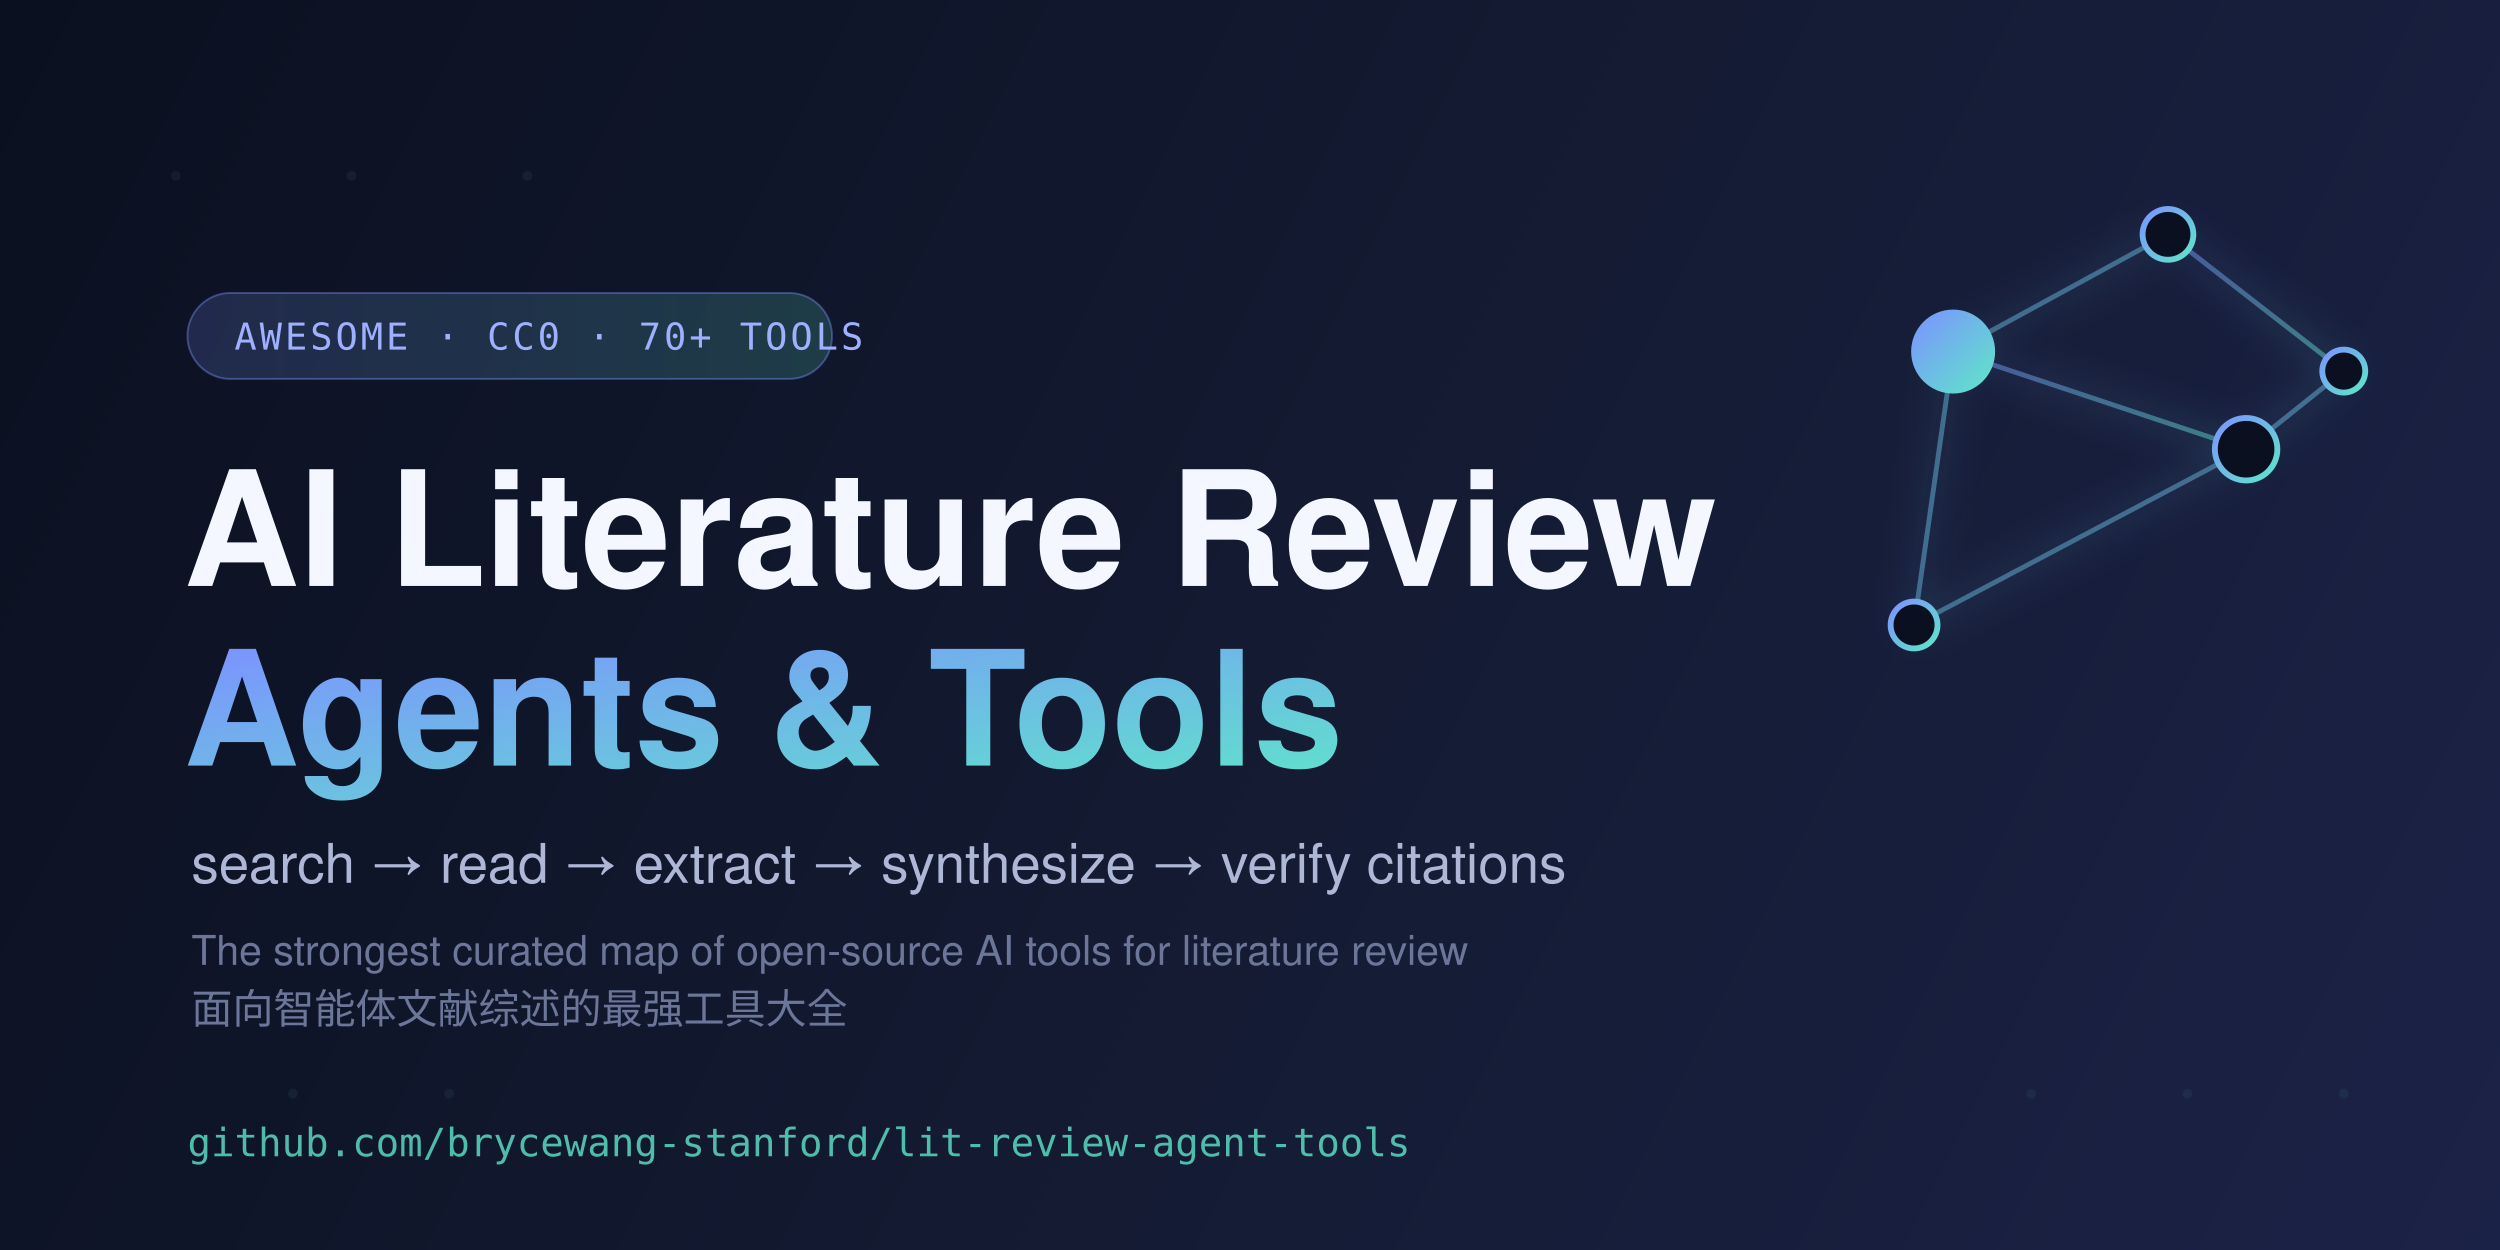
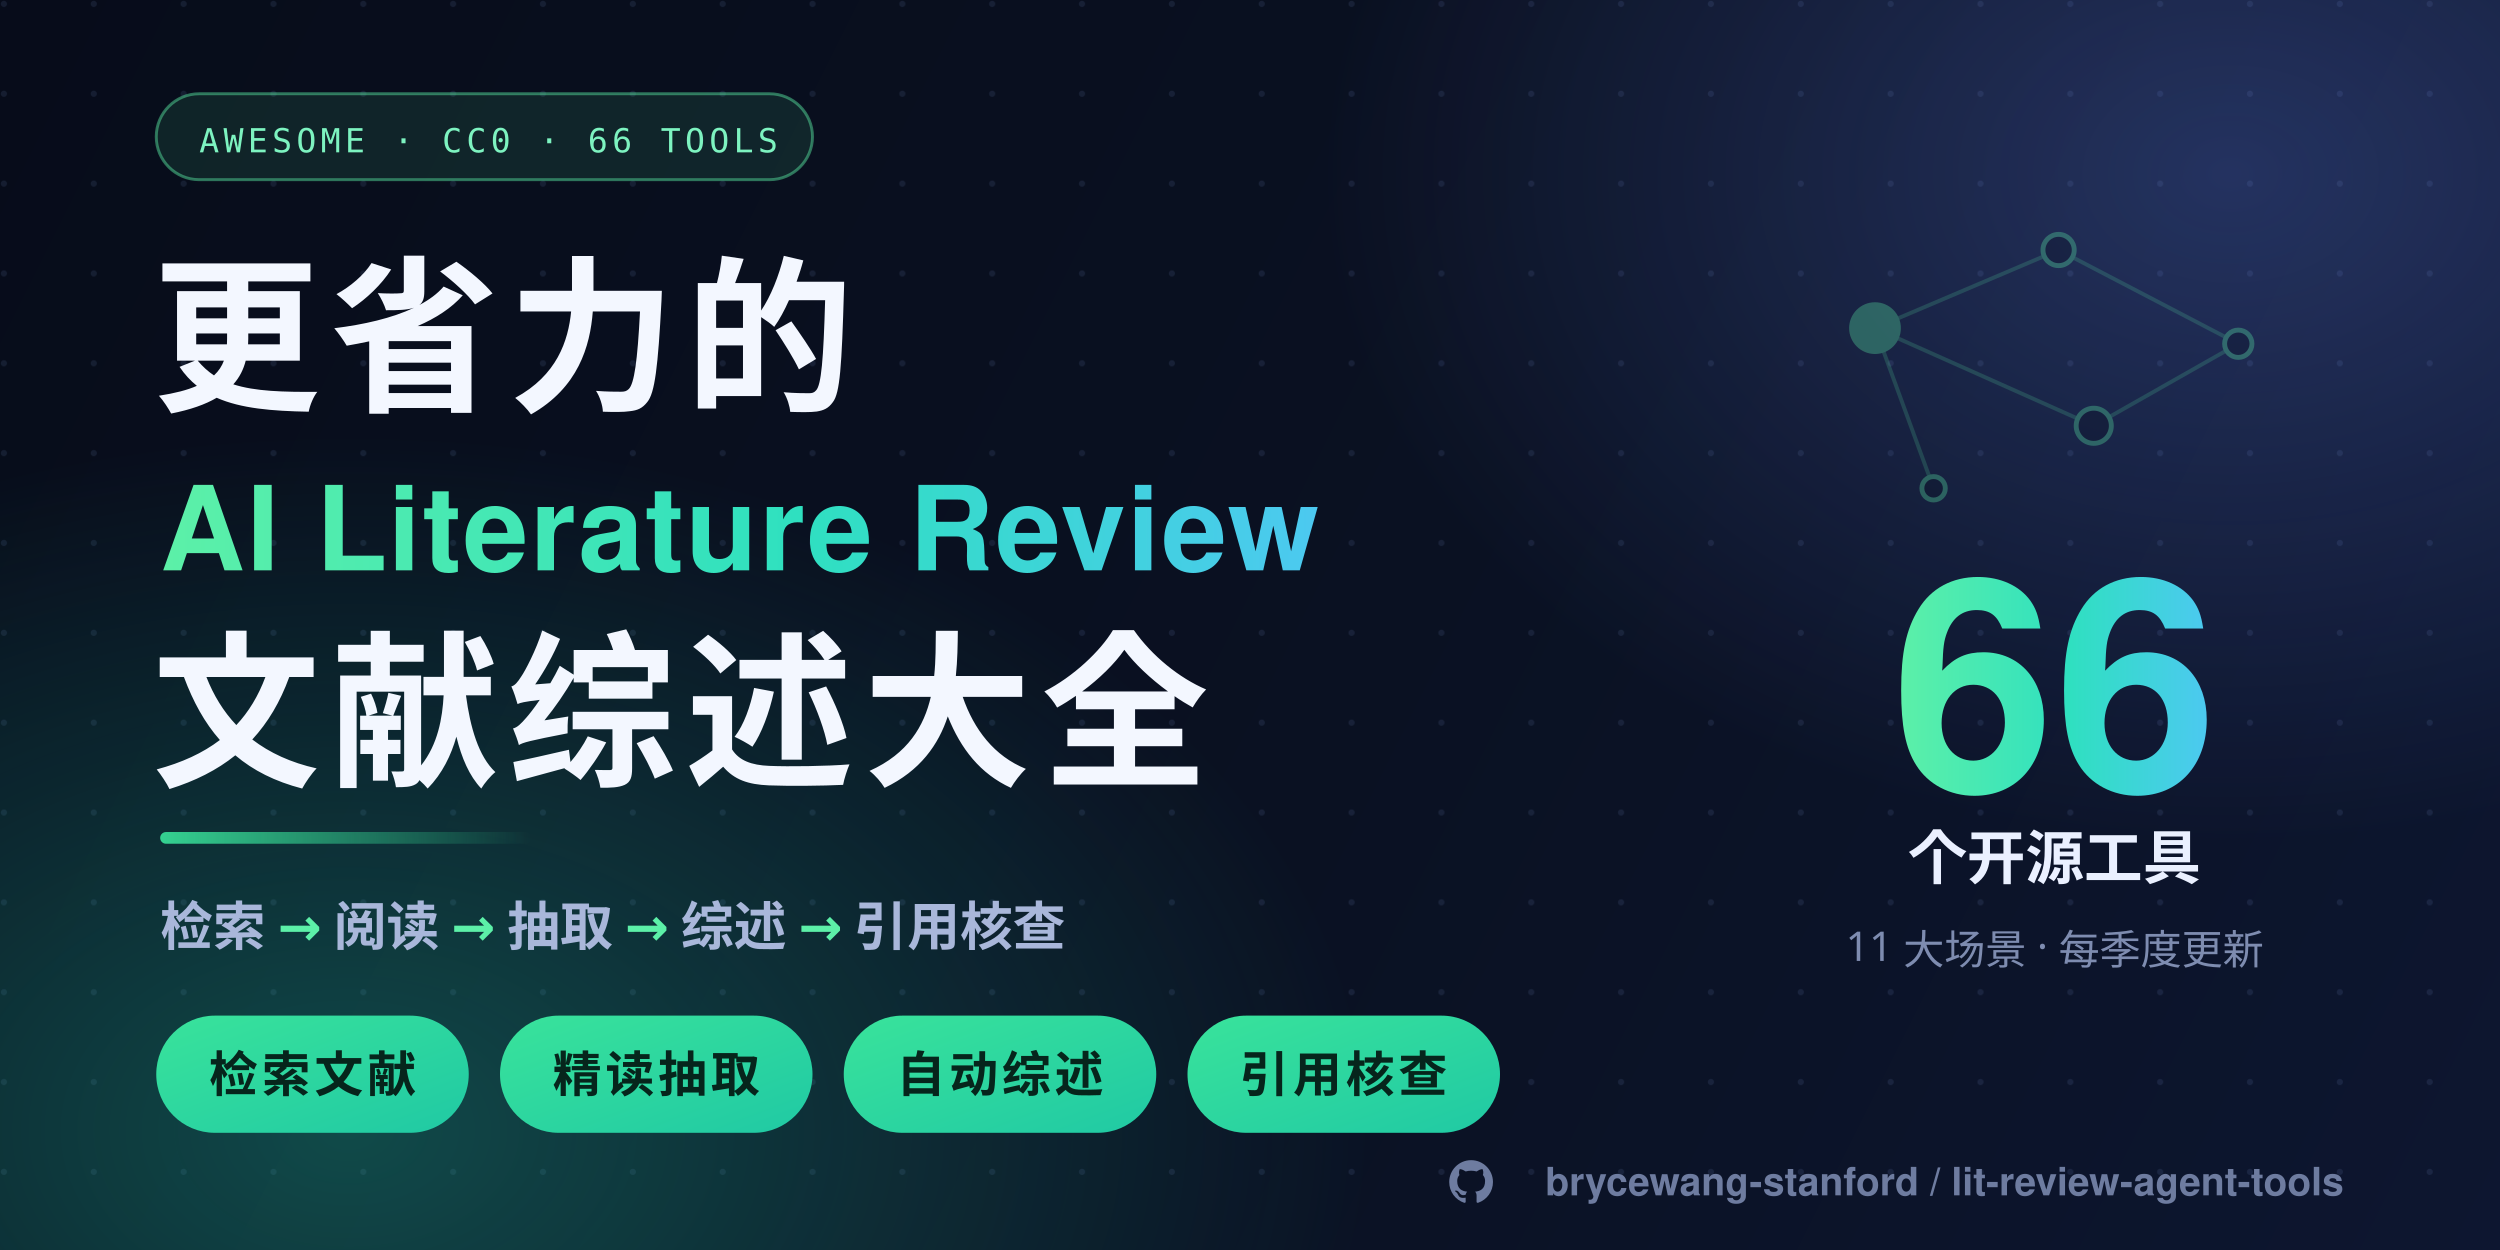
- <svg xmlns="http://www.w3.org/2000/svg" width="1280" height="640" viewBox="0 0 1280 640" fill="none" role="img" aria-label="Awesome AI Literature Review Agents and Tools">
+ <svg xmlns="http://www.w3.org/2000/svg" xmlns:xlink="http://www.w3.org/1999/xlink" width="1280" height="640" viewBox="0 0 1280 640" role="img" aria-label="Awesome AI Literature Review Agents and Tools - 更省力的 AI 文献综述大全">
  <defs>
    <linearGradient id="bg" x1="0" y1="0" x2="1280" y2="640" gradientUnits="userSpaceOnUse">
-       <stop offset="0" stop-color="#0B1020" />
-       <stop offset="0.55" stop-color="#141B33" />
-       <stop offset="1" stop-color="#1B2247" />
+       <stop offset="0" stop-color="#070C1A" />
+       <stop offset="0.55" stop-color="#0A1122" />
+       <stop offset="1" stop-color="#0D1630" />
    </linearGradient>
-     <linearGradient id="accent" x1="0" y1="0" x2="1" y2="1">
-       <stop offset="0" stop-color="#7C93FF" />
-       <stop offset="1" stop-color="#5EE6C9" />
+     <radialGradient id="glowGreen" cx="0.5" cy="0.5" r="0.5">
+       <stop offset="0" stop-color="#22D3AE" stop-opacity="0.30" />
+       <stop offset="1" stop-color="#22D3AE" stop-opacity="0" />
+     </radialGradient>
+     <radialGradient id="glowBlue" cx="0.5" cy="0.5" r="0.5">
+       <stop offset="0" stop-color="#6C8CFF" stop-opacity="0.26" />
+       <stop offset="1" stop-color="#6C8CFF" stop-opacity="0" />
+     </radialGradient>
+     <linearGradient id="mint" x1="0" y1="0" x2="1" y2="0">
+       <stop offset="0" stop-color="#5CF0A8" />
+       <stop offset="0.55" stop-color="#2FE0C0" />
+       <stop offset="1" stop-color="#4CC9F0" />
    </linearGradient>
-     <linearGradient id="pill" x1="0" y1="0" x2="1" y2="0">
-       <stop offset="0" stop-color="#7C93FF" stop-opacity="0.18" />
-       <stop offset="1" stop-color="#5EE6C9" stop-opacity="0.18" />
+     <linearGradient id="pillGrad" x1="0" y1="0" x2="1" y2="1">
+       <stop offset="0" stop-color="#39E39B" />
+       <stop offset="1" stop-color="#20C9A4" />
    </linearGradient>
-     <filter id="glow" x="-30%" y="-30%" width="160%" height="160%">
-       <feGaussianBlur stdDeviation="9" result="b" />
-       <feMerge>
-         <feMergeNode in="b" />
-         <feMergeNode in="SourceGraphic" />
-       </feMerge>
-     </filter>
+     <linearGradient id="rule" x1="0" y1="0" x2="1" y2="0">
+       <stop offset="0" stop-color="#39E39B" stop-opacity="0.9" />
+       <stop offset="1" stop-color="#39E39B" stop-opacity="0" />
+     </linearGradient>
+     <pattern id="dots" width="46" height="46" patternUnits="userSpaceOnUse">
+       <circle cx="2" cy="2" r="1.6" fill="#9FB6FF" fill-opacity="0.10" />
+     </pattern>
+     <g id="glyphGithub">
+       <path d="M8 0C3.58 0 0 3.58 0 8c0 3.54 2.29 6.53 5.47 7.59.4.07.55-.17.55-.38 0-.19-.01-.82-.01-1.49-2.01.37-2.53-.49-2.69-.94-.09-.23-.48-.94-.82-1.13-.28-.15-.68-.52-.01-.53.63-.01 1.08.58 1.23.82.72 1.21 1.87.87 2.33.66.07-.52.28-.87.51-1.07-1.78-.2-3.64-.89-3.64-3.95 0-.87.31-1.59.82-2.15-.08-.2-.36-1.02.08-2.12 0 0 .67-.21 2.2.82.64-.18 1.32-.27 2-.27s1.36.09 2 .27c1.53-1.04 2.2-.82 2.2-.82.44 1.1.16 1.92.08 2.12.51.56.82 1.27.82 2.15 0 3.07-1.87 3.75-3.65 3.95.29.25.54.73.54 1.48 0 1.07-.01 1.93-.01 2.2 0 .21.15.46.55.38A8.012 8.012 0 0 0 16 8c0-4.42-3.58-8-8-8z" />
+     </g>
  </defs>
+   <style>
+     .cjk  { font-family: "PingFang SC","Hiragino Sans GB","Source Han Sans SC","Noto Sans SC","Microsoft YaHei","Heiti SC",sans-serif; }
+     .lat  { font-family: "Helvetica Neue",Helvetica,Arial,"Segoe UI",sans-serif; }
+     .mono { font-family: ui-monospace,"SF Mono",SFMono-Regular,Menlo,Consolas,monospace; }
+     .h1   { font-size: 86px; font-weight: 800; fill: #F3F7FF; letter-spacing: 5px; }
+     .h2   { font-size: 60px; font-weight: 800; fill: url(#mint); letter-spacing: 1px; }
+     .pill { font-size: 25px; font-weight: 700; fill: #06251C; letter-spacing: 2px; }
+   </style>
  <rect width="1280" height="640" fill="url(#bg)" />
-   <g fill="#5EE6C9" opacity="0.06">
-     <circle cx="90" cy="90" r="2.5" />
-     <circle cx="180" cy="90" r="2.5" />
-     <circle cx="270" cy="90" r="2.5" />
-     <circle cx="1120" cy="560" r="2.5" />
-     <circle cx="1200" cy="560" r="2.5" />
-     <circle cx="1040" cy="560" r="2.5" />
-     <circle cx="150" cy="560" r="2.5" />
-     <circle cx="230" cy="560" r="2.5" />
+   <rect width="1280" height="640" fill="url(#dots)" />
+   <ellipse cx="180" cy="580" rx="520" ry="360" fill="url(#glowGreen)" />
+   <ellipse cx="1140" cy="90" rx="460" ry="340" fill="url(#glowBlue)" />
+   <rect x="80" y="48" width="336" height="44" rx="22" fill="#5CF0A8" fill-opacity="0.10" stroke="#5CF0A8" stroke-opacity="0.45" stroke-width="1.5" />
+   <text class="mono" x="102" y="78" font-size="17" letter-spacing="2.2" fill="#7DF3C0">AWESOME · CC0 · 66 TOOLS</text>
+   <text class="cjk h1" x="78" y="204">更省力的</text>
+   <text class="lat h2" x="82" y="292">AI Literature Review</text>
+   <text class="cjk h1" x="78" y="396">文献综述大全</text>
+   <rect x="82" y="426" width="190" height="6" rx="3" fill="url(#rule)" />
+   <text class="cjk" x="82" y="484" font-size="27" font-weight="600" fill="#A9B7DA">检索 <tspan fill="#5CF0A8">→</tspan> 阅读 <tspan fill="#5CF0A8">→</tspan> 抽取 <tspan fill="#5CF0A8">→</tspan> 综述 <tspan fill="#5CF0A8">→</tspan> 引用核查</text>
+   <rect x="80" y="520" width="160" height="60" rx="30" fill="url(#pillGrad)" />
+   <text class="cjk pill" x="160" y="559" text-anchor="middle">检索文献</text>
+   <rect x="256" y="520" width="160" height="60" rx="30" fill="url(#pillGrad)" />
+   <text class="cjk pill" x="336" y="559" text-anchor="middle">精读抽取</text>
+   <rect x="432" y="520" width="160" height="60" rx="30" fill="url(#pillGrad)" />
+   <text class="cjk pill" x="512" y="559" text-anchor="middle">自动综述</text>
+   <rect x="608" y="520" width="160" height="60" rx="30" fill="url(#pillGrad)" />
+   <text class="cjk pill" x="688" y="559" text-anchor="middle">引用核查</text>
+   <g opacity="0.32">
+     <g stroke="#5CF0A8" stroke-width="2" stroke-opacity="0.55">
+       <path d="M960 168 1054 128M960 168 1072 218M1054 128 1146 176M1072 218 1146 176M960 168 990 250" />
+     </g>
+     <g fill="#0A1122" stroke="#5CF0A8" stroke-width="2.5">
+       <circle cx="960" cy="168" r="12" fill="#5CF0A8" />
+       <circle cx="1054" cy="128" r="8" />
+       <circle cx="1072" cy="218" r="9" />
+       <circle cx="1146" cy="176" r="7" />
+       <circle cx="990" cy="250" r="6" />
+     </g>
  </g>
-   <g stroke="url(#accent)" stroke-width="2.5" opacity="0.5" filter="url(#glow)">
-     <line x1="1000" y1="180" x2="1110" y2="120" />
-     <line x1="1000" y1="180" x2="1150" y2="230" />
-     <line x1="1000" y1="180" x2="980" y2="320" />
-     <line x1="1110" y1="120" x2="1200" y2="190" />
-     <line x1="1150" y1="230" x2="1200" y2="190" />
-     <line x1="1150" y1="230" x2="980" y2="320" />
+   <text class="lat" x="1052" y="404" text-anchor="middle" font-size="150" font-weight="800" fill="url(#mint)">66</text>
+   <text class="cjk" x="1052" y="450" text-anchor="middle" font-size="30" font-weight="700" fill="#EAF0FF">个开源工具</text>
+   <text class="cjk" x="1052" y="492" text-anchor="middle" font-size="21" font-weight="500" fill="#7E8CB0">11 大场景 · 每季度更新</text>
+   <g transform="translate(742,594) scale(1.4)" fill="#6E7CA0">
+     <use xlink:href="#glyphGithub" href="#glyphGithub" />
  </g>
-   <g fill="#0B1020" stroke="url(#accent)" stroke-width="3">
-     <circle cx="1000" cy="180" r="20" fill="url(#accent)" />
-     <circle cx="1110" cy="120" r="13" />
-     <circle cx="1150" cy="230" r="16" />
-     <circle cx="980" cy="320" r="12" />
-     <circle cx="1200" cy="190" r="11" />
-   </g>
-   <rect x="96" y="150" width="330" height="44" rx="22" fill="url(#pill)" stroke="#7C93FF" stroke-opacity="0.4" />
-   <text x="120" y="179" font-family="ui-monospace, SFMono-Regular, Menlo, monospace" font-size="19" fill="#9FB0FF" letter-spacing="1.5">AWESOME · CC0 · 70+ TOOLS</text>
-   <text x="94" y="300" font-family="Segoe UI, Helvetica, Arial, sans-serif" font-size="82" font-weight="800" fill="#F4F7FF">AI Literature Review</text>
-   <text x="94" y="392" font-family="Segoe UI, Helvetica, Arial, sans-serif" font-size="82" font-weight="800" fill="url(#accent)">Agents &amp; Tools</text>
-   <text x="98" y="452" font-family="Segoe UI, Helvetica, Arial, sans-serif" font-size="28" fill="#AEB8D6">search → read → extract → synthesize → verify citations</text>
-   <text x="98" y="494" font-family="Segoe UI, Helvetica, Arial, sans-serif" font-size="21" fill="#6B7699">The strongest curated map of open-source AI tools for literature review</text>
-   <text x="98" y="524" font-family="Segoe UI, Helvetica, Arial, sans-serif" font-size="21" fill="#6B7699">面向智能体文献综述的最强工具大全</text>
-   <text x="96" y="592" font-family="ui-monospace, SFMono-Regular, Menlo, monospace" font-size="20" fill="#5EE6C9" opacity="0.8">github.com/brycewang-stanford/lit-review-agent-tools</text>
+   <text class="lat" x="1200" y="612" text-anchor="end" font-size="20" font-weight="600" fill="#6E7CA0">brycewang-stanford / lit-review-agent-tools</text>
</svg>
